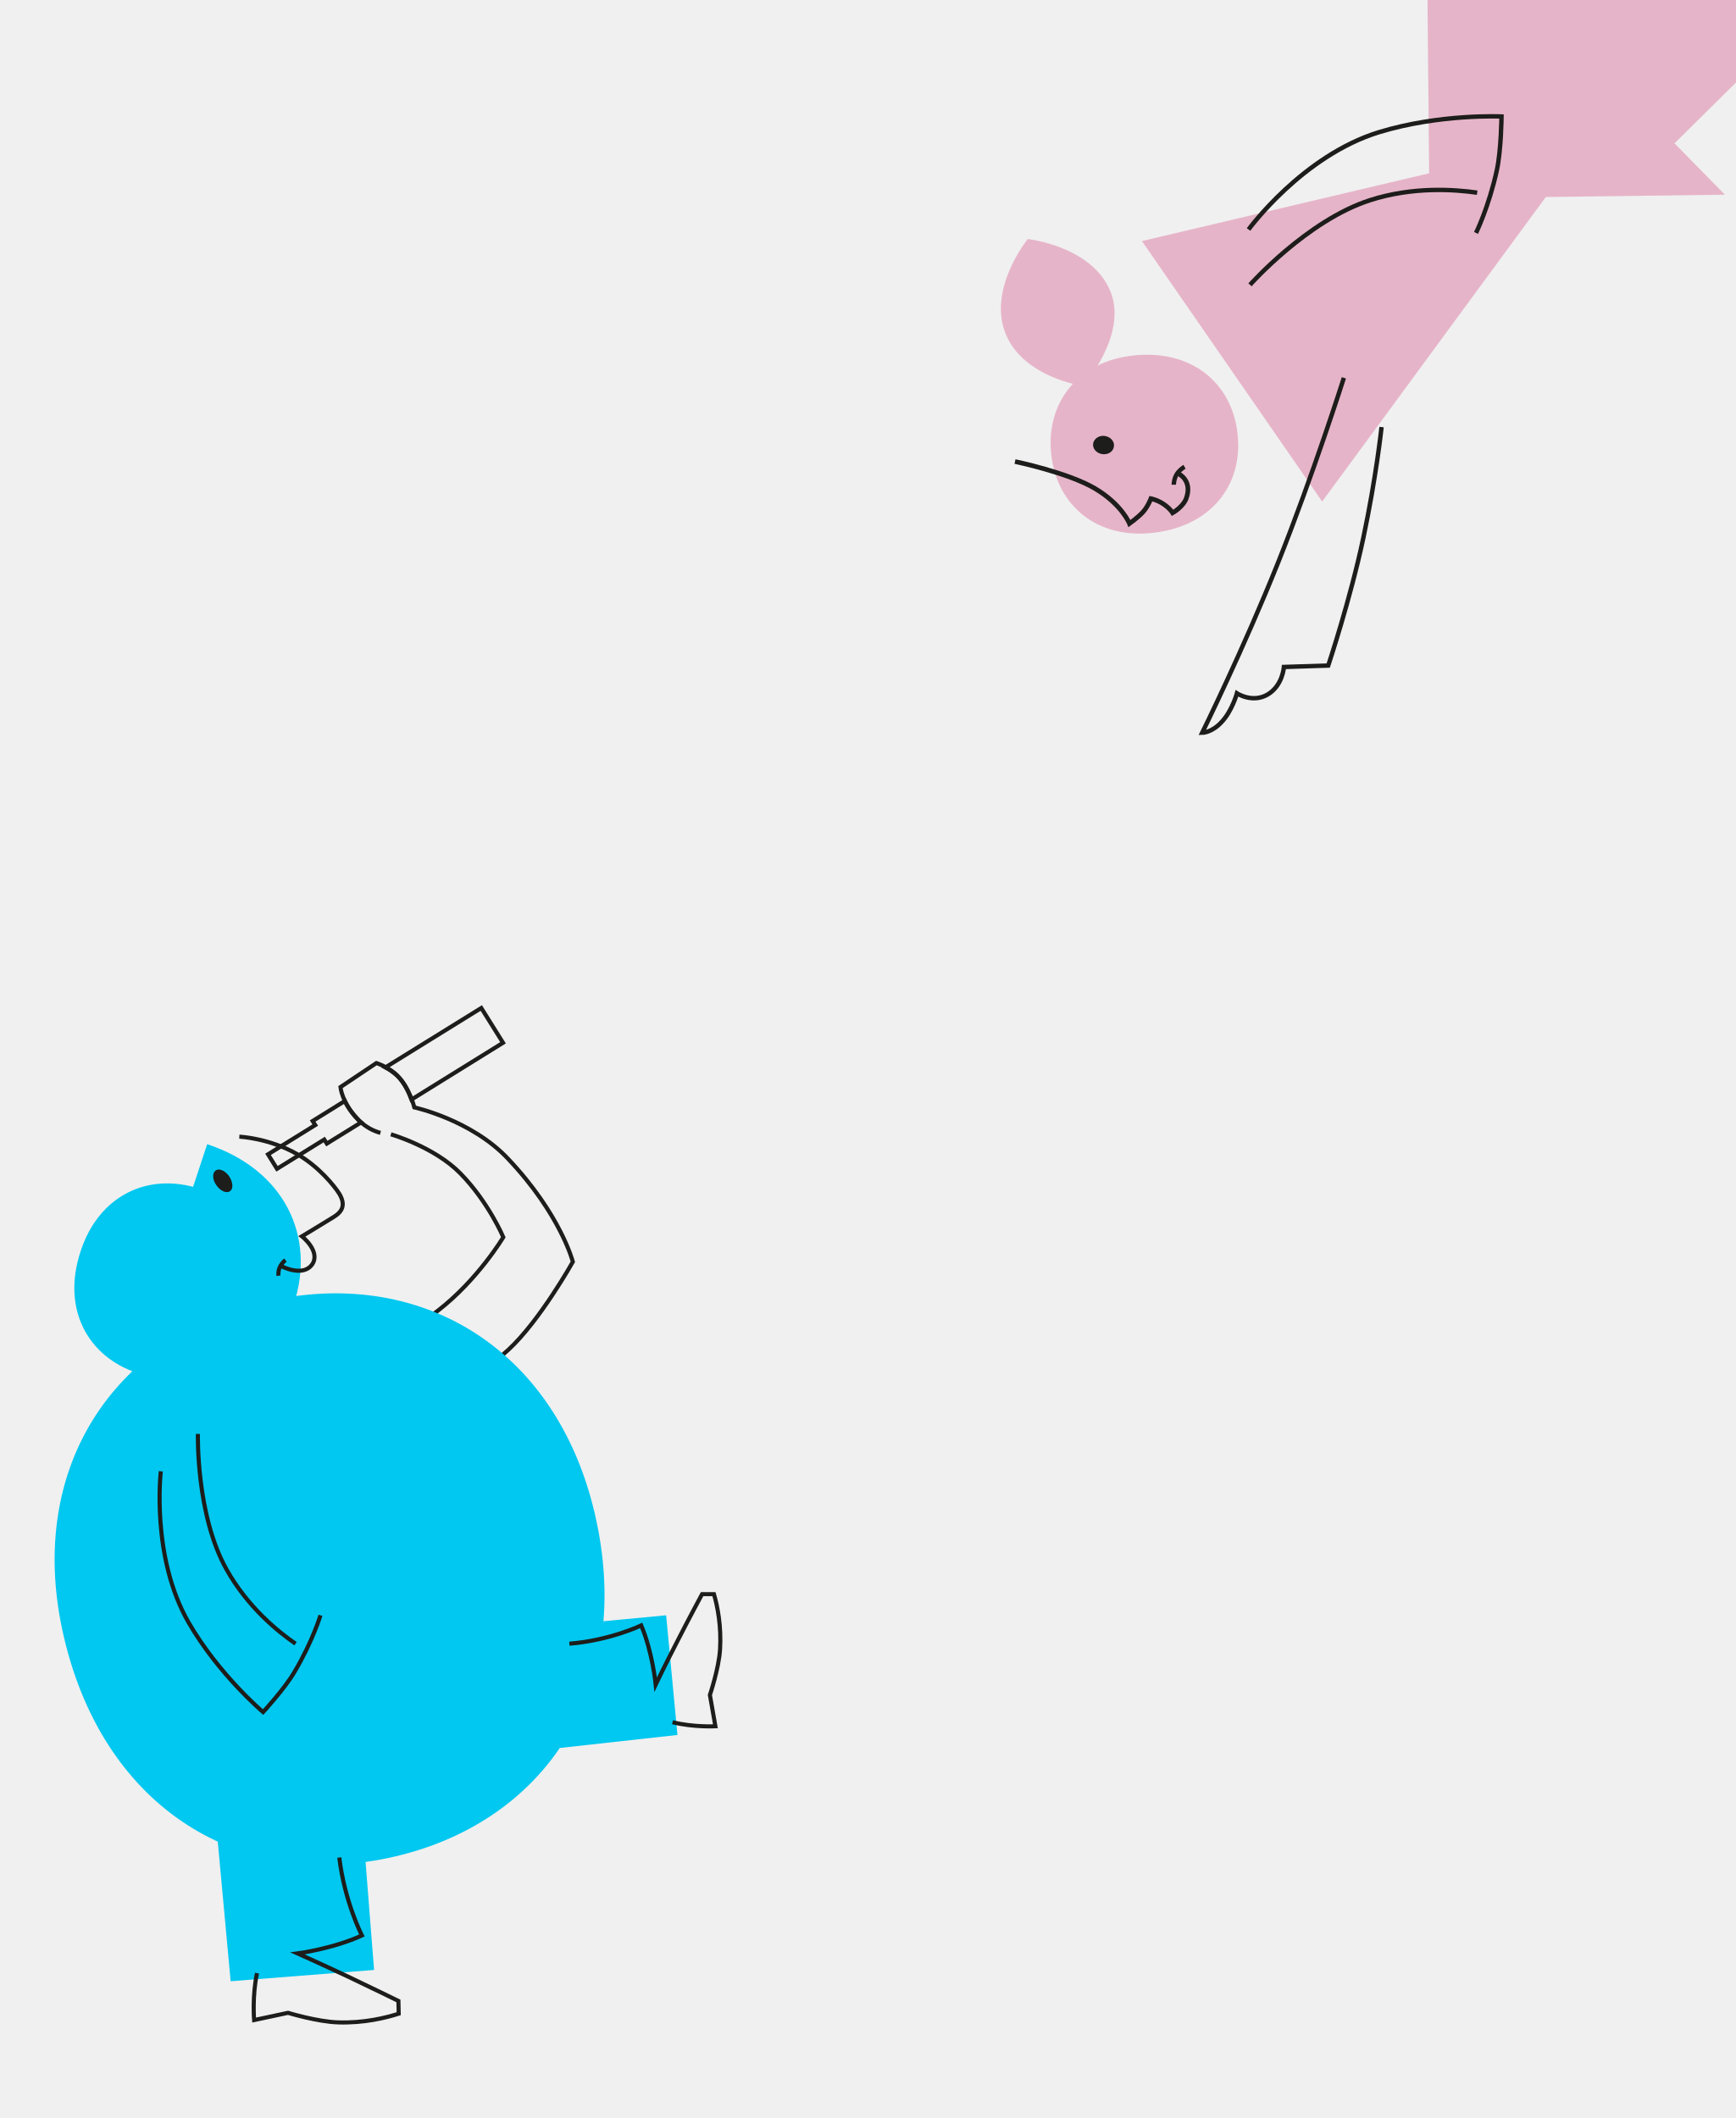
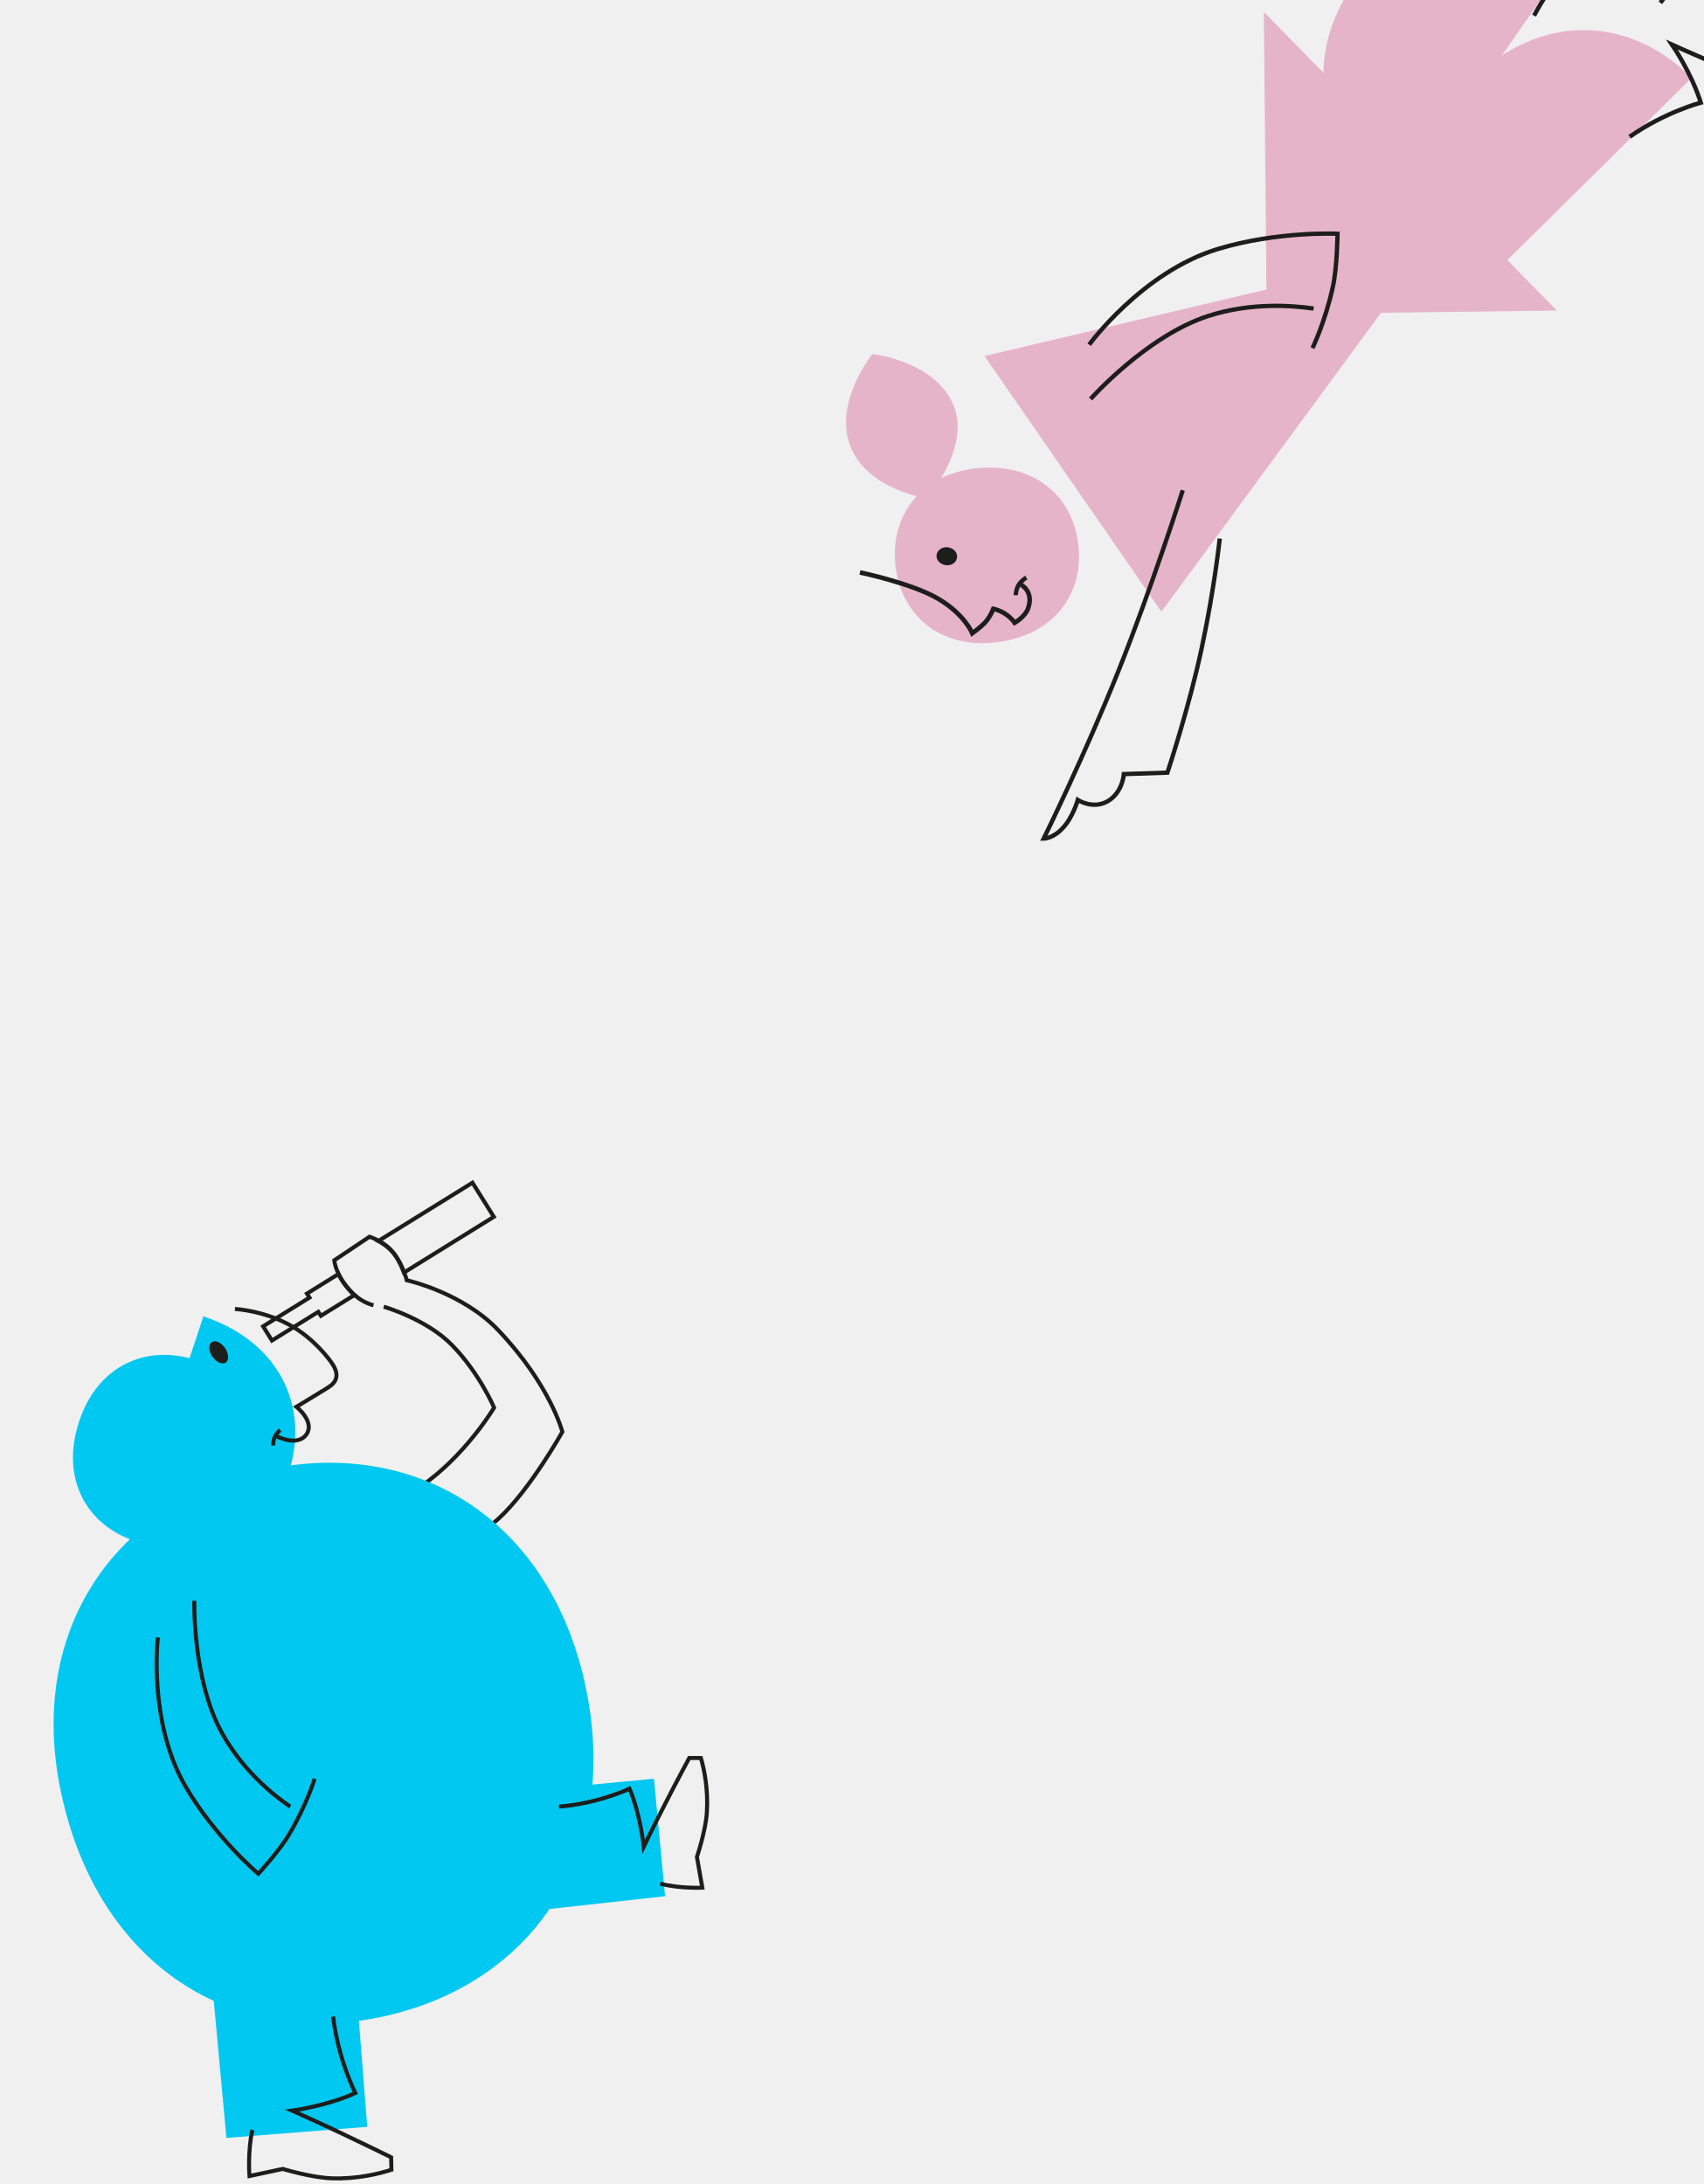
- <svg xmlns="http://www.w3.org/2000/svg" version="1.1" x="0px" y="0px" viewBox="0 0 599 731" style="enable-background:new 0 0 599 731;" xml:space="preserve">
+ <svg xmlns="http://www.w3.org/2000/svg" version="1.1" x="0px" y="0px" viewBox="0 0 599 768" style="enable-background:new 0 0 599 768;" xml:space="preserve">
  <style type="text/css">
	.st0{fill:#E6B4C8;}
	.st1{fill:#FFF56E;}
	.st2{fill:none;stroke:#1D1D1B;stroke-width:1.6;}
	.st3{fill:none;stroke:#1D1D1B;stroke-width:1.692;}
	.st4{fill:#1D1D1B;}
	.st5{fill:#FFFFFF;fill-opacity:0;}
	.st6{fill:#00C8F0;}
	.st7{display:none;opacity:0.35;fill:none;stroke:#1D1D1B;stroke-width:1.413;}
	.st8{fill:none;stroke:#1D1D1B;stroke-width:1.413;}
	.st9{fill:none;stroke:#1D1D1B;stroke-width:1.525;}
	.st10{fill:none;stroke:#1D1D1B;stroke-width:1.613;}
	.st11{fill:none;stroke:#1D1D1B;stroke-width:1.495;}
	.st12{display:none;}
	.st13{display:inline;fill:none;stroke:#1D1D1B;stroke-width:1.413;}
	.st14{display:inline;fill:#FFFFFF;fill-opacity:0;}
</style>
  <g id="Layer_1">
</g>
  <g id="vertical_person_rechts">
    <g>
-       <path class="st7" d="M137.1,482.3c0,0,11.6-8.8,24.9-21.4c13.3-12.5,26.4-28.1,26.4-28.1l-6.4-11.2c0,0,4.5-3.1,4.3-8.2    c-0.1-5.2-5-7.4-5-7.4s3.6-3.9,4.8-8.2c1.2-4.1-0.3-6.4-0.3-6.4s-14.7,23.2-31,44.8c-16.2,21.6-35.8,44.1-35.8,44.1" />
-       <path class="st8" d="M131.3,391c-2.2-0.6-5.2-1.9-8-4.9c-5.3-5.5-5.8-10.9-5.8-10.9l12.4-8.3c0,0,4.4,1.4,7.3,4.4    c4.1,4.1,5.8,10.9,5.8,10.9s19.7,4.3,32.3,17.7c18.2,19.2,22.4,35.6,22.4,35.6s-11.4,20.4-22.3,30.4c-10.9,10-31.5,22.4-31.5,22.4    " />
+       <path class="st7" d="M137.1,550.3c0,0,11.6-8.8,24.9-21.4c13.3-12.5,26.4-28.1,26.4-28.1l-6.4-11.2c0,0,4.5-3.1,4.3-8.2    c-0.1-5.2-5-7.4-5-7.4s3.6-3.9,4.8-8.2c1.2-4.1-0.3-6.4-0.3-6.4s-14.7,23.2-31,44.8c-16.2,21.6-35.8,44.1-35.8,44.1" />
+       <path class="st8" d="M131.3,459c-2.2-0.6-5.2-1.9-8-4.9c-5.3-5.5-5.8-10.9-5.8-10.9l12.4-8.3c0,0,4.4,1.4,7.3,4.4    c4.1,4.1,5.8,10.9,5.8,10.9s19.7,4.3,32.3,17.7c18.2,19.2,22.4,35.6,22.4,35.6s-11.4,20.4-22.3,30.4c-10.9,10-31.5,22.4-31.5,22.4    " />
      <g>
-         <path class="st8" d="M137.1,371.3c2.5,2.4,4,5.8,4.9,8.2l31.6-19.6l-7.5-12L133,368.4C134.3,369.1,135.8,370.1,137.1,371.3z" />
-         <path class="st8" d="M123.3,386.1c-2.1-2.2-3.4-4.3-4.3-6.1l-11.1,6.9l0.9,1.4l-16.3,10.1l3.1,5l16.3-10.1l0.9,1.4l11.8-7.3     C124.1,387,123.7,386.6,123.3,386.1z" />
+         <path class="st8" d="M137.1,439.3c2.5,2.4,4,5.8,4.9,8.2l31.6-19.6l-7.5-12L133,436.4C134.3,437.1,135.8,438.1,137.1,439.3z" />
+         <path class="st8" d="M123.3,454.1c-2.1-2.2-3.4-4.3-4.3-6.1l-11.1,6.9l0.9,1.4l-16.3,10.1l3.1,5l16.3-10.1l0.9,1.4l11.8-7.3     C124.1,455,123.7,454.6,123.3,454.1z" />
      </g>
-       <path class="st8" d="M120.4,471.4c0,0,17-8.4,30.8-19.1c13.8-10.7,22.5-25.3,22.5-25.3s-5.1-12.1-14.8-22c-9-9.2-24-13.5-24-13.5" />
-       <polygon class="st5" points="121.2,476.3 113,468.1 167.3,429.7 151.5,407.9 124.3,394.1 94.9,408.7 87.2,398.3 115.7,368.4     167.1,343.1 179,361.8 155.3,378.1 181.5,400.3 203.4,434 201.5,451 170.2,478.4 141.4,495   " />
+       <path class="st8" d="M120.4,539.4c0,0,17-8.4,30.8-19.1c13.8-10.7,22.5-25.3,22.5-25.3s-5.1-12.1-14.8-22c-9-9.2-24-13.5-24-13.5" />
+       <polygon class="st5" points="121.2,544.3 113,536.1 167.3,497.7 151.5,475.9 124.3,462.1 94.9,476.7 87.2,466.3 115.7,436.4     167.1,411.1 179,429.8 155.3,446.1 181.5,468.3 203.4,502 201.5,519 170.2,546.4 141.4,563   " />
    </g>
-     <polygon class="st6" points="125.2,630.4 129.1,679.9 79.6,683.8 75.1,635  " />
-     <polygon class="st6" points="188.5,561.4 229.9,557.5 233.8,598.8 193.1,603.3  " />
-     <path class="st6" d="M136.5,640.7c-52.7,12.4-100.4-15.9-114.4-75.5C8.5,507.6,38.7,461.7,91.4,449.3   c52.7-12.4,100.2,15.2,113.8,72.8C219.2,581.7,189.2,628.3,136.5,640.7" />
-     <path class="st6" d="M67.3,409.8l-18.2,64.6c-17.8-5-27.4-21.1-21.9-40.5C32.8,413.7,49.5,404.8,67.3,409.8" />
-     <path class="st6" d="M101.4,450.1c-7.8,23.5-30.2,35.4-56.9,26.6l27-81.8C98.1,403.7,109.1,426.6,101.4,450.1" />
+     <polygon class="st6" points="125.2,698.4 129.1,747.9 79.6,751.8 75.1,703  " />
+     <polygon class="st6" points="188.5,629.4 229.9,625.5 233.8,666.8 193.1,671.3  " />
+     <path class="st6" d="M136.5,708.7c-52.7,12.4-100.4-15.9-114.4-75.5C8.5,575.6,38.7,529.7,91.4,517.3   c52.7-12.4,100.2,15.2,113.8,72.8C219.2,649.7,189.2,696.3,136.5,708.7" />
+     <path class="st6" d="M67.3,477.8l-18.2,64.6c-17.8-5-27.4-21.1-21.9-40.5C32.8,481.7,49.5,472.8,67.3,477.8" />
+     <path class="st6" d="M101.4,518.1c-7.8,23.5-30.2,35.4-56.9,26.6l27-81.8C98.1,471.7,109.1,494.6,101.4,518.1" />
    <g>
-       <path class="st8" d="M68.3,494.9c0,0-0.7,28,9.9,46.8c7.2,12.9,17.8,21.5,23.8,25.6" />
-       <path class="st8" d="M110.6,557.5c0,0-2.7,9-9,19.6c-3.4,5.8-10.8,13.8-10.8,13.8s-15.3-12.9-25.7-30.9    c-13.1-22.7-9.6-52.2-9.6-52.2" />
-       <path class="st5" d="M50.4,504.3c0,0-7.1,38,4.4,53c11.5,15,35.3,38.9,35.3,38.9l28.3-41.5l-17.7-0.9l-27.4-65.4L50.4,504.3z" />
+       <path class="st8" d="M68.3,562.9c0,0-0.7,28,9.9,46.8c7.2,12.9,17.8,21.5,23.8,25.6" />
+       <path class="st8" d="M110.6,625.5c0,0-2.7,9-9,19.6c-3.4,5.8-10.8,13.8-10.8,13.8s-15.3-12.9-25.7-30.9    c-13.1-22.7-9.6-52.2-9.6-52.2" />
+       <path class="st5" d="M50.4,572.3c0,0-7.1,38,4.4,53c11.5,15,35.3,38.9,35.3,38.9l28.3-41.5l-17.7-0.9l-27.4-65.4L50.4,572.3z" />
    </g>
    <g>
-       <path class="st8" d="M196.5,567.3c13.9-1.1,24.8-6.3,24.8-6.3c3.9,9.2,5,20.4,5,20.4s3.2-6.7,7.7-15.4c3.4-6.7,8.3-15.8,8.3-15.8    l4.1,0c1.2,4.1,2.6,11,2.1,19.1c-0.4,6.5-3.5,15.7-3.5,15.7l1.9,10.8c0,0-7.6,0.4-14.8-1.4" />
-       <path class="st5" d="M188.2,567c0,0,39.7,33.6,41.5,32.7c1.8-0.9,18.5,0,18.5,0l3.5-54.8L188.2,567z" />
+       <path class="st8" d="M196.5,635.3c13.9-1.1,24.8-6.3,24.8-6.3c3.9,9.2,5,20.4,5,20.4s3.2-6.7,7.7-15.4c3.4-6.7,8.3-15.8,8.3-15.8    l4.1,0c1.2,4.1,2.6,11,2.1,19.1c-0.4,6.5-3.5,15.7-3.5,15.7l1.9,10.8c0,0-7.6,0.4-14.8-1.4" />
+       <path class="st5" d="M188.2,635c0,0,39.7,33.6,41.5,32.7c1.8-0.9,18.5,0,18.5,0l3.5-54.8L188.2,635z" />
    </g>
    <g>
-       <path class="st8" d="M82.6,392.3c0,0,10.3,0.5,19.9,6c7.5,4.3,12.9,11,14.6,13.7c2.2,3.7,1.2,6.1-1.9,8c-2.7,1.7-11,6.7-11,6.7    s6.5,5.1,3.6,9.6c-3.2,4.7-10.7,0.7-10.7,0.7" />
-       <path class="st4" d="M79.4,411.1c-1.2,0.9-3.3,0-4.7-2c-1.4-1.9-1.5-4.2-0.3-5.1c1.2-0.9,3.3,0,4.7,2    C80.4,408,80.6,410.3,79.4,411.1" />
-       <path class="st8" d="M96.1,440.3c0,0-0.2-1.6,0.5-3c0.6-1.4,1.9-2.4,1.9-2.4" />
-       <path class="st5" d="M91,425.6l-3.5,15l9.7,5.3l16.8-1.8v-13.2l10.6-9.7l-6.2-17.7L106,392.1c0,0-20.3-9.7-29.1-7.1    c-8.8,2.6-8.8,14.1-8.8,14.1l-0.9,9.7l15,11.5L91,425.6z" />
+       <path class="st8" d="M82.6,460.3c0,0,10.3,0.5,19.9,6c7.5,4.3,12.9,11,14.6,13.7c2.2,3.7,1.2,6.1-1.9,8c-2.7,1.7-11,6.7-11,6.7    s6.5,5.1,3.6,9.6c-3.2,4.7-10.7,0.7-10.7,0.7" />
+       <path class="st4" d="M79.4,479.1c-1.2,0.9-3.3,0-4.7-2c-1.4-1.9-1.5-4.2-0.3-5.1c1.2-0.9,3.3,0,4.7,2    C80.4,476,80.6,478.3,79.4,479.1" />
+       <path class="st8" d="M96.1,508.3c0,0-0.2-1.6,0.5-3c0.6-1.4,1.9-2.4,1.9-2.4" />
+       <path class="st5" d="M91,493.6l-3.5,15l9.7,5.3l16.8-1.8v-13.2l10.6-9.7l-6.2-17.7L106,460.1c0,0-20.3-9.7-29.1-7.1    c-8.8,2.6-8.8,14.1-8.8,14.1l-0.9,9.7l15,11.5L91,493.6z" />
    </g>
    <g>
-       <polygon class="st5" points="124.6,678.3 144.9,690.6 141.4,699.5 100.7,699.5 83.1,703 84.8,680.9 114,638.5 124.6,642.9     129,671.2   " />
-       <path class="st8" d="M117.1,641.1c1.8,15.2,7.8,26.9,7.8,26.9c-10,4.6-22.2,6.2-22.2,6.2s7.4,3.3,17.2,7.9    c7.4,3.5,17.6,8.5,17.6,8.5l0.1,4.4c-4.4,1.4-12,3.3-20.9,3c-7.1-0.2-17.3-3.3-17.3-3.3l-11.7,2.5c0,0-0.7-8.3,1-16.2" />
+       <polygon class="st5" points="124.6,746.3 144.9,758.6 141.4,767.5 100.7,767.5 83.1,771 84.8,748.9 114,706.5 124.6,710.9     129,739.2   " />
+       <path class="st8" d="M117.1,709.1c1.8,15.2,7.8,26.9,7.8,26.9c-10,4.6-22.2,6.2-22.2,6.2s7.4,3.3,17.2,7.9    c7.4,3.5,17.6,8.5,17.6,8.5l0.1,4.4c-4.4,1.4-12,3.3-20.9,3c-7.1-0.2-17.3-3.3-17.3-3.3l-11.7,2.5c0,0-0.7-8.3,1-16.2" />
    </g>
  </g>
  <g id="vertical_person_links">
-     <path class="st0" d="M562.7,64.5l80-79.1c-21.8-22-53.2-23.1-77.3,0.7C540.5,10.7,540.9,42.4,562.7,64.5" />
-     <path class="st0" d="M523.5-46.9c-17.7,25.4-12.6,56.7,16.1,76.8L601-58.5C572.3-78.5,541.2-72.3,523.5-46.9" />
-     <path class="st0" d="M427.1,149.7c-1.9-17.6-16-29.2-36-27c-19.3,2.1-30.2,16.5-28.3,34.1c1.9,17.6,15.7,29.3,35.1,27.1   C417.9,181.7,429.1,167.4,427.1,149.7" />
-     <polygon class="st0" points="549.2,46.6 394.1,83.2 456.3,173.1  " />
-     <polygon class="st0" points="493.3,68.5 595.3,67.2 492.3,-37.8  " />
+     <path class="st0" d="M514.7,106.5l80-79.1c-21.8-22-53.2-23.1-77.3,0.7C492.5,52.7,492.9,84.4,514.7,106.5" />
+     <path class="st0" d="M475.5-4.9c-17.7,25.4-12.6,56.7,16.1,76.8L553-16.5C524.3-36.5,493.2-30.3,475.5-4.9" />
+     <path class="st0" d="M379.1,191.7c-1.9-17.6-16-29.2-36-27c-19.3,2.1-30.2,16.5-28.3,34.1c1.9,17.6,15.7,29.3,35.1,27.1   C369.9,223.7,381.1,209.4,379.1,191.7" />
+     <polygon class="st0" points="501.2,88.6 346.1,125.2 408.3,215.1  " />
+     <polygon class="st0" points="445.3,110.5 547.3,109.2 444.3,4.2  " />
    <g>
-       <path class="st9" d="M476.8,147.4c0,0-1.8,17.1-6.3,38.3c-4.5,21.2-12.1,44-12.1,44l-15.3,0.5c0,0-0.4,6.4-5.6,9.5    c-5.3,3.1-10.6-0.4-10.6-0.4s-1.7,6.1-5.3,9.9c-3.4,3.7-6.7,3.7-6.7,3.7s14.4-29.2,26.3-59c11.9-29.8,22.6-63.5,22.6-63.5" />
-       <path class="st5" d="M461.4,234.1c0-1,20.7-87.6,20.7-87.6l-19-24.1L406.9,258L461.4,234.1z" />
+       <path class="st9" d="M428.8,189.4c0,0-1.8,17.1-6.3,38.3c-4.5,21.2-12.1,44-12.1,44l-15.3,0.5c0,0-0.4,6.4-5.6,9.5    c-5.3,3.1-10.6-0.4-10.6-0.4s-1.7,6.1-5.3,9.9c-3.4,3.7-6.7,3.7-6.7,3.7s14.4-29.2,26.3-59c11.9-29.8,22.6-63.5,22.6-63.5" />
+       <path class="st5" d="M413.4,276.1c0-1,20.7-87.6,20.7-87.6l-19-24.1L358.9,300L413.4,276.1z" />
    </g>
    <g>
-       <path class="st9" d="M431.4,98.3c0,0,19.7-22.2,41.4-29.2c14.9-4.8,29.3-3.7,37-2.6" />
-       <path class="st9" d="M509.4,80.4c0,0,4.4-8.9,7.2-21.7c1.5-7,1.6-18.5,1.6-18.5s-21.2-1-42.2,5.4c-26.5,8.1-45.1,33.6-45.1,33.6" />
-       <polygon class="st5" points="511.6,86.4 524.3,62 521.5,33.1 470.6,41.5 449.7,53 424.3,77.8 423.9,100.9 430.9,105.7 462.3,79.8     494.9,71.7 506,74.2 505.2,84.5   " />
+       <path class="st9" d="M539.3,5.5c7-13.4,16.8-22.1,16.8-22.1c-7.6-7.8-18.3-13.6-18.3-13.6s8-0.4,18.7-1.1    c8.1-0.6,19.3-1.5,19.3-1.5l1.7-4.1c-3.6-2.9-9.9-7.3-18.2-10.2c-6.6-2.3-17.2-3.2-17.2-3.2l-9.9-6.5c0,0-3.6,7.4-4.8,15.3" />
+       <path class="st5" d="M538.4,10.7l-4.3-5.1L549.7-16c0,0-22.9-15.7-22.8-17c0.1-1.3-3.2-9.8-3.2-9.8l6.4-17.7l13.7,6l37.2,15    l-1,10.7l-26.7,3.6l8.8,7.6L538.4,10.7z" />
    </g>
    <g>
-       <path class="st9" d="M408.8,161.1c0,0-1.7,1-2.7,2.6c-1,1.6-1,3.6-1,3.6" />
-       <path class="st10" d="M350.3,159.3c0,0,18.3,3.8,27.6,9.3c9.3,5.5,11.9,12.1,11.9,12.1s2.8-2,4.5-3.8c1.8-1.9,2.9-4.8,2.9-4.8    s2.2,0.4,4.4,1.9c2.2,1.5,3.1,3,3.1,3s3.6-2,4.7-5c2.2-6.1-2.5-8.4-2.5-8.4" />
-       <path class="st4" d="M384.4,154.3c0.4-1.7-0.9-3.4-2.9-3.8c-1.9-0.4-3.8,0.7-4.2,2.4c-0.4,1.7,0.9,3.4,2.9,3.8    C382.2,157.1,384.1,156,384.4,154.3" />
-       <path class="st5" d="M388.1,187.1l24.6-8.2l1.5-18.2l-7.8-6.5c0,0-31.7-9.8-32.6-9.7c-1,0-29.5,3.5-29.5,3.5l4.2,19L388.1,187.1z" />
+       <polygon class="st5" points="633.4,31.3 628.3,20.6 614.3,3.8 601.6,-11.6 593.4,-18.5 579.9,2.6 591.5,31.4 567.9,44.8     574.6,52.9 603.5,40 600,26.8 626.2,36   " />
+       <path class="st9" d="M572.9,48.1c12.4-8.7,25-12,25-12c-3.2-10.4-10.1-20.4-10.1-20.4s7.3,3.3,17.2,7.5c7.5,3.2,17.9,7.4,17.9,7.4    l3.4-2.8c-1.9-4.2-5.5-11-11.6-17.4c-4.8-5.1-13.9-10.6-13.9-10.6l-5.9-10.3c0,0-6.5,5-11.2,11.5" />
    </g>
-     <path class="st0" d="M354.7,82.5c0,0-14,17.2-7.6,32.8c6.2,15.1,26.7,17.9,26.7,17.9s15.6-17.6,9.4-32.7   C376.8,84.9,354.7,82.5,354.7,82.5" />
+     <g>
+       <path class="st9" d="M383.4,140.3c0,0,19.7-22.2,41.4-29.2c14.9-4.8,29.3-3.7,37-2.6" />
+       <path class="st9" d="M461.4,122.4c0,0,4.4-8.9,7.2-21.7c1.5-7,1.6-18.5,1.6-18.5s-21.2-1-42.2,5.4c-26.5,8.1-45.1,33.6-45.1,33.6" />
+       <polygon class="st5" points="463.6,128.4 476.3,104 473.5,75.1 422.6,83.5 401.7,95 376.3,119.8 375.9,142.9 382.9,147.7     414.3,121.8 446.9,113.7 458,116.2 457.2,126.5   " />
+     </g>
+     <g>
+       <path class="st9" d="M360.8,203.1c0,0-1.7,1-2.7,2.6c-1,1.6-1,3.6-1,3.6" />
+       <path class="st10" d="M302.3,201.3c0,0,18.3,3.8,27.6,9.3c9.3,5.5,11.9,12.1,11.9,12.1s2.8-2,4.5-3.8c1.8-1.9,2.9-4.8,2.9-4.8    s2.2,0.4,4.4,1.9c2.2,1.5,3.1,3,3.1,3s3.6-2,4.7-5c2.2-6.1-2.5-8.4-2.5-8.4" />
+       <path class="st4" d="M336.4,196.3c0.4-1.7-0.9-3.4-2.9-3.8c-1.9-0.4-3.8,0.7-4.2,2.4c-0.4,1.7,0.9,3.4,2.9,3.8    C334.2,199.1,336.1,198,336.4,196.3" />
+       <path class="st5" d="M340.1,229.1l24.6-8.2l1.5-18.2l-7.8-6.5c0,0-31.7-9.8-32.6-9.7c-1,0-29.5,3.5-29.5,3.5l4.2,19L340.1,229.1z" />
+     </g>
+     <path class="st0" d="M306.7,124.5c0,0-14,17.2-7.6,32.8c6.2,15.1,26.7,17.9,26.7,17.9s15.6-17.6,9.4-32.7   C328.8,126.9,306.7,124.5,306.7,124.5" />
  </g>
  <g id="horizontal_person_rechts">
</g>
  <g id="horizontal_person_links">
</g>
</svg>
